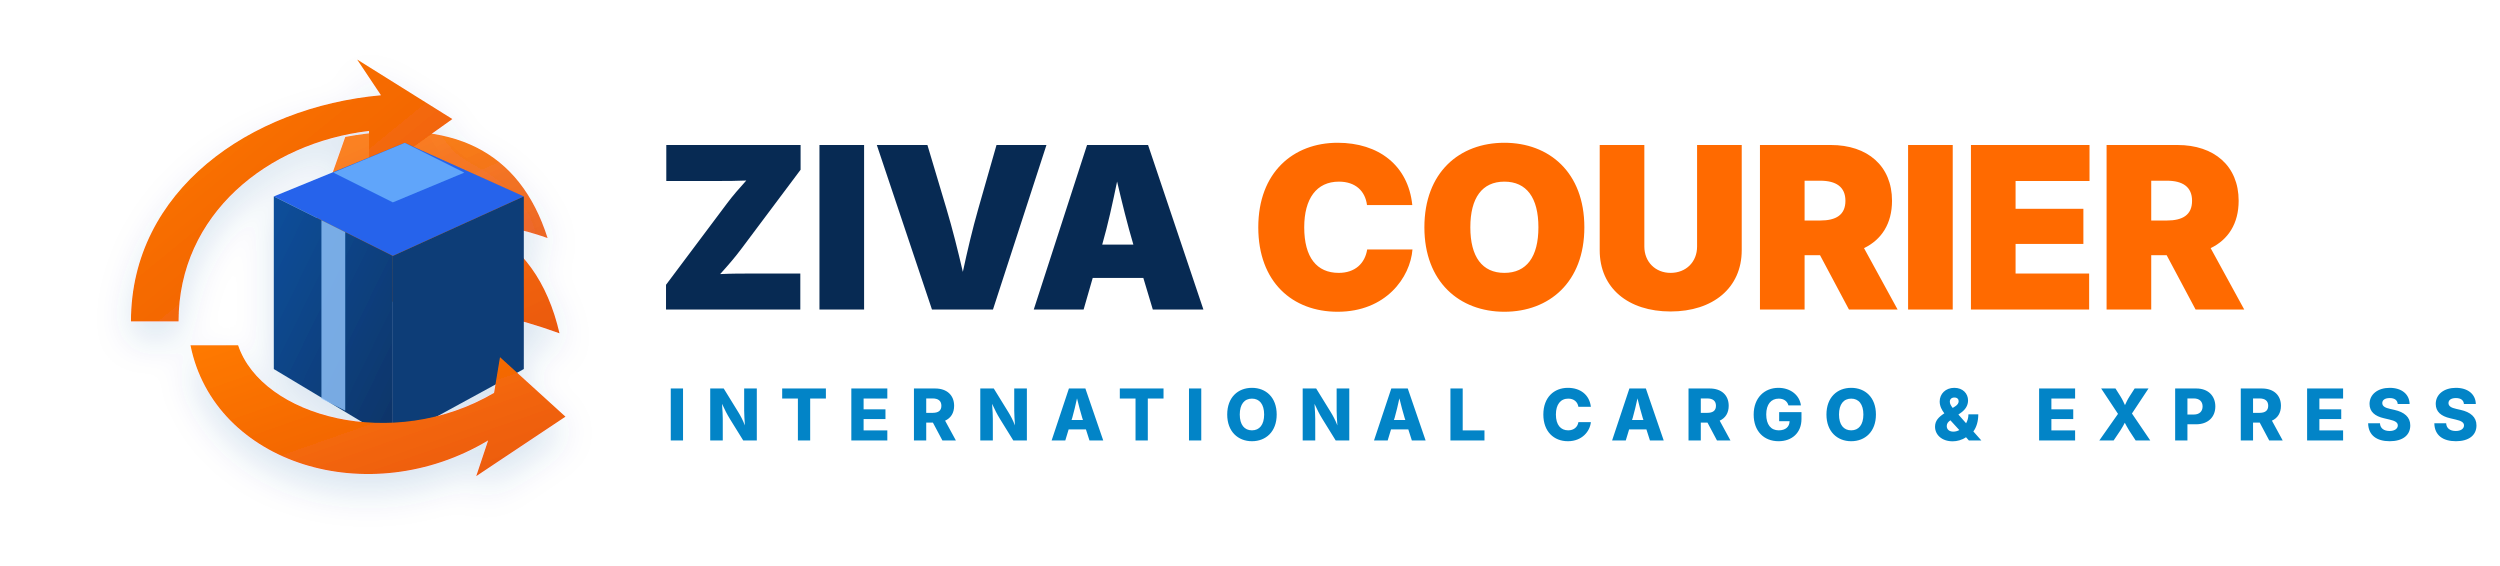
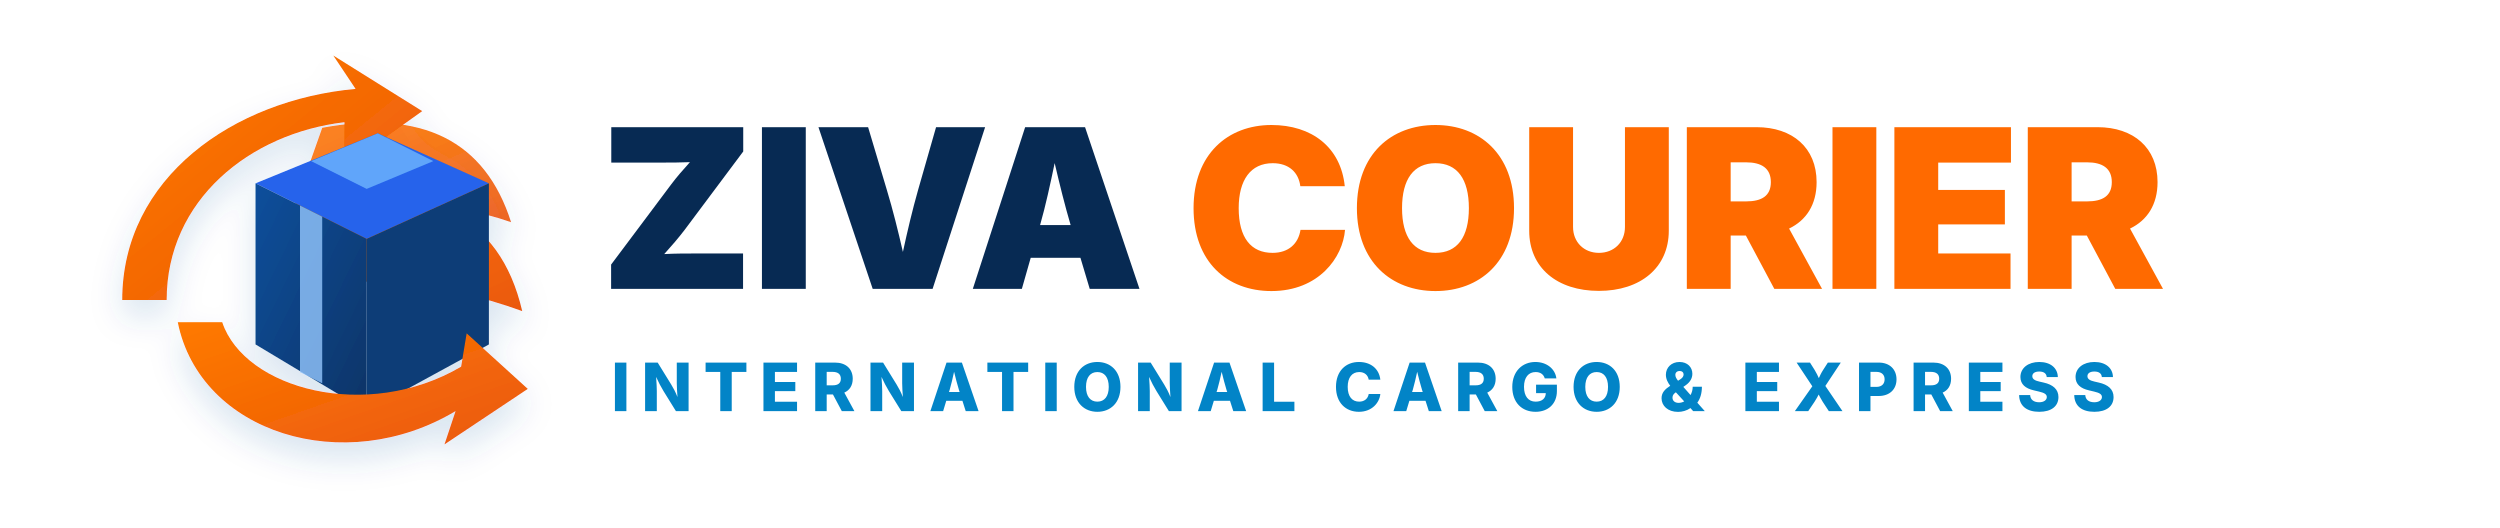
- <svg xmlns="http://www.w3.org/2000/svg" viewBox="0 0 420 95" width="100%" height="100%">
+ <svg xmlns="http://www.w3.org/2000/svg" viewBox="0 0 450 95" width="100%" height="100%">
  <defs>
    <linearGradient id="boxGrad" x1="0%" y1="0%" x2="100%" y2="100%">
      <stop offset="0%" stop-color="#0b4f9c" />
      <stop offset="100%" stop-color="#073467" />
    </linearGradient>
    <linearGradient id="orangeGrad" x1="0%" y1="0%" x2="100%" y2="100%">
      <stop offset="0%" stop-color="#ff7a00" />
      <stop offset="100%" stop-color="#ea580c" />
    </linearGradient>
    <filter id="dropGlow" x="-10%" y="-10%" width="130%" height="130%">
      <feDropShadow dx="0" dy="3" stdDeviation="3" flood-color="#0b4f9c" flood-opacity="0.15" />
    </filter>
  </defs>
  <g transform="translate(10, 8)" filter="url(#dropGlow)">
    <path d="M48,15 Q75,10 82,32 Q65,26 42,32 Z" fill="url(#orangeGrad)" opacity="0.9" />
    <path d="M44,28 Q78,22 84,48 Q62,40 38,44 Z" fill="url(#orangeGrad)" />
    <path d="M12,46 C12,24 32,10 54,8 L50,2 L66,12 L52,22 L52,14 C35,16 20,28 20,46 Z" fill="url(#orangeGrad)" />
    <polygon points="36,25 58,16 78,25 56,35" fill="#2563eb" />
    <polygon points="46,21 58,16 68,21 56,26" fill="#60a5fa" />
    <polygon points="36,25 56,35 56,66 36,54" fill="url(#boxGrad)" />
    <polygon points="56,35 78,25 78,54 56,66" fill="#093d77" />
    <polygon points="44,29 48,31 48,61 44,59" fill="#93c5fd" opacity="0.8" />
    <path d="M22,50 C26,70 52,78 72,66 L70,72 L85,62 L74,52 L73,58 C56,68 34,62 30,50 Z" fill="url(#orangeGrad)" />
  </g>
-   <text x="110" y="52" font-family="'Plus Jakarta Sans', system-ui, -apple-system, sans-serif" font-weight="900" font-size="38" fill="#072a53" letter-spacing="-0.5">
+   <text x="108" y="52" font-family="'Plus Jakarta Sans', system-ui, -apple-system, sans-serif" font-weight="900" font-size="40" fill="#072a53" letter-spacing="-0.5">
    ZIVA <tspan fill="#ff6a00">COURIER</tspan>
  </text>
-   <text x="112" y="74" font-family="'Plus Jakarta Sans', system-ui, -apple-system, sans-serif" font-weight="800" font-size="12" fill="#0284c7" letter-spacing="3.2" text-transform="uppercase">
+   <text x="110" y="74" font-family="'Plus Jakarta Sans', system-ui, -apple-system, sans-serif" font-weight="800" font-size="12" fill="#0284c7" letter-spacing="2" textLength="320">
    INTERNATIONAL CARGO &amp; EXPRESS
  </text>
</svg>
